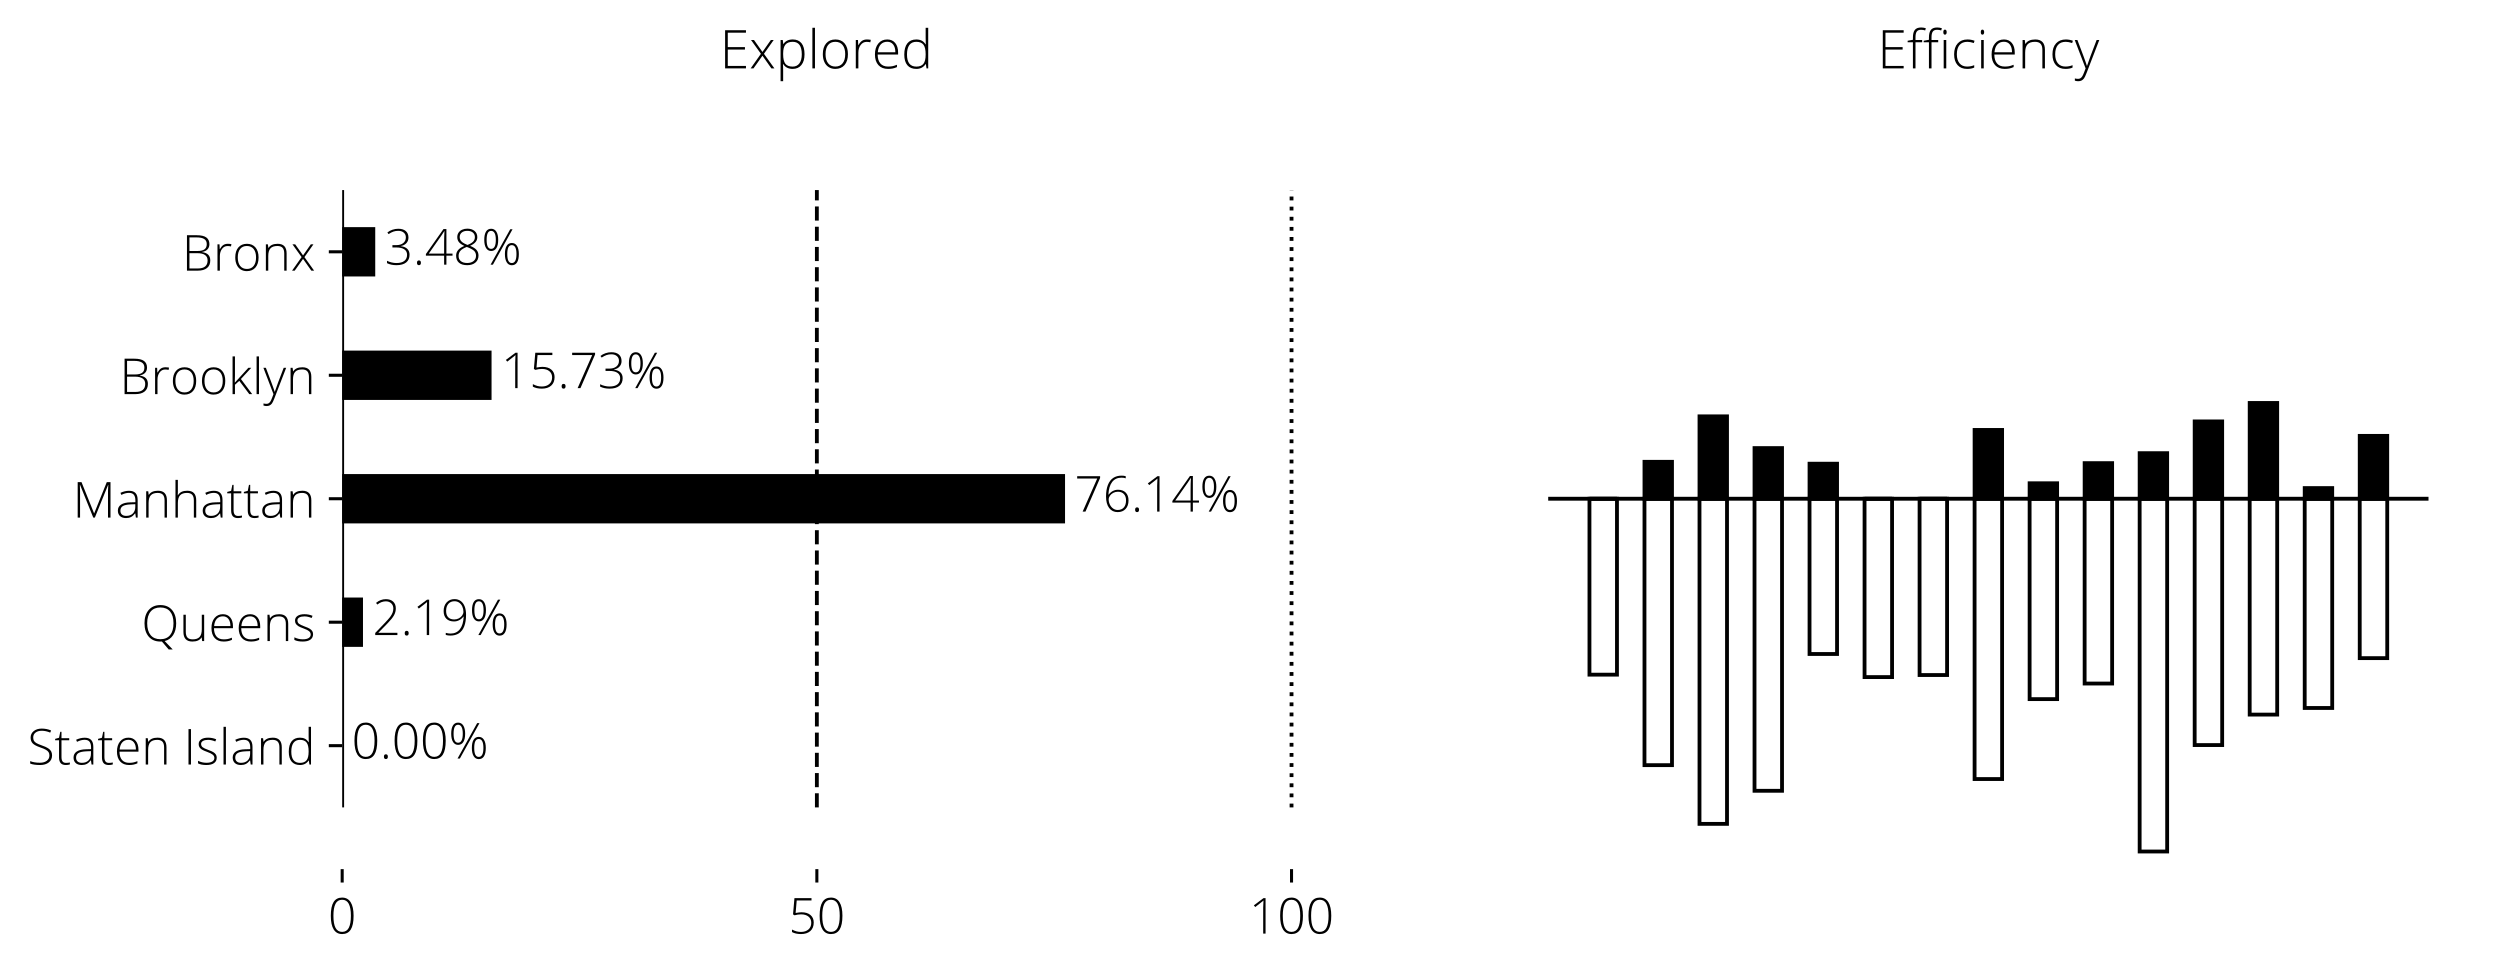
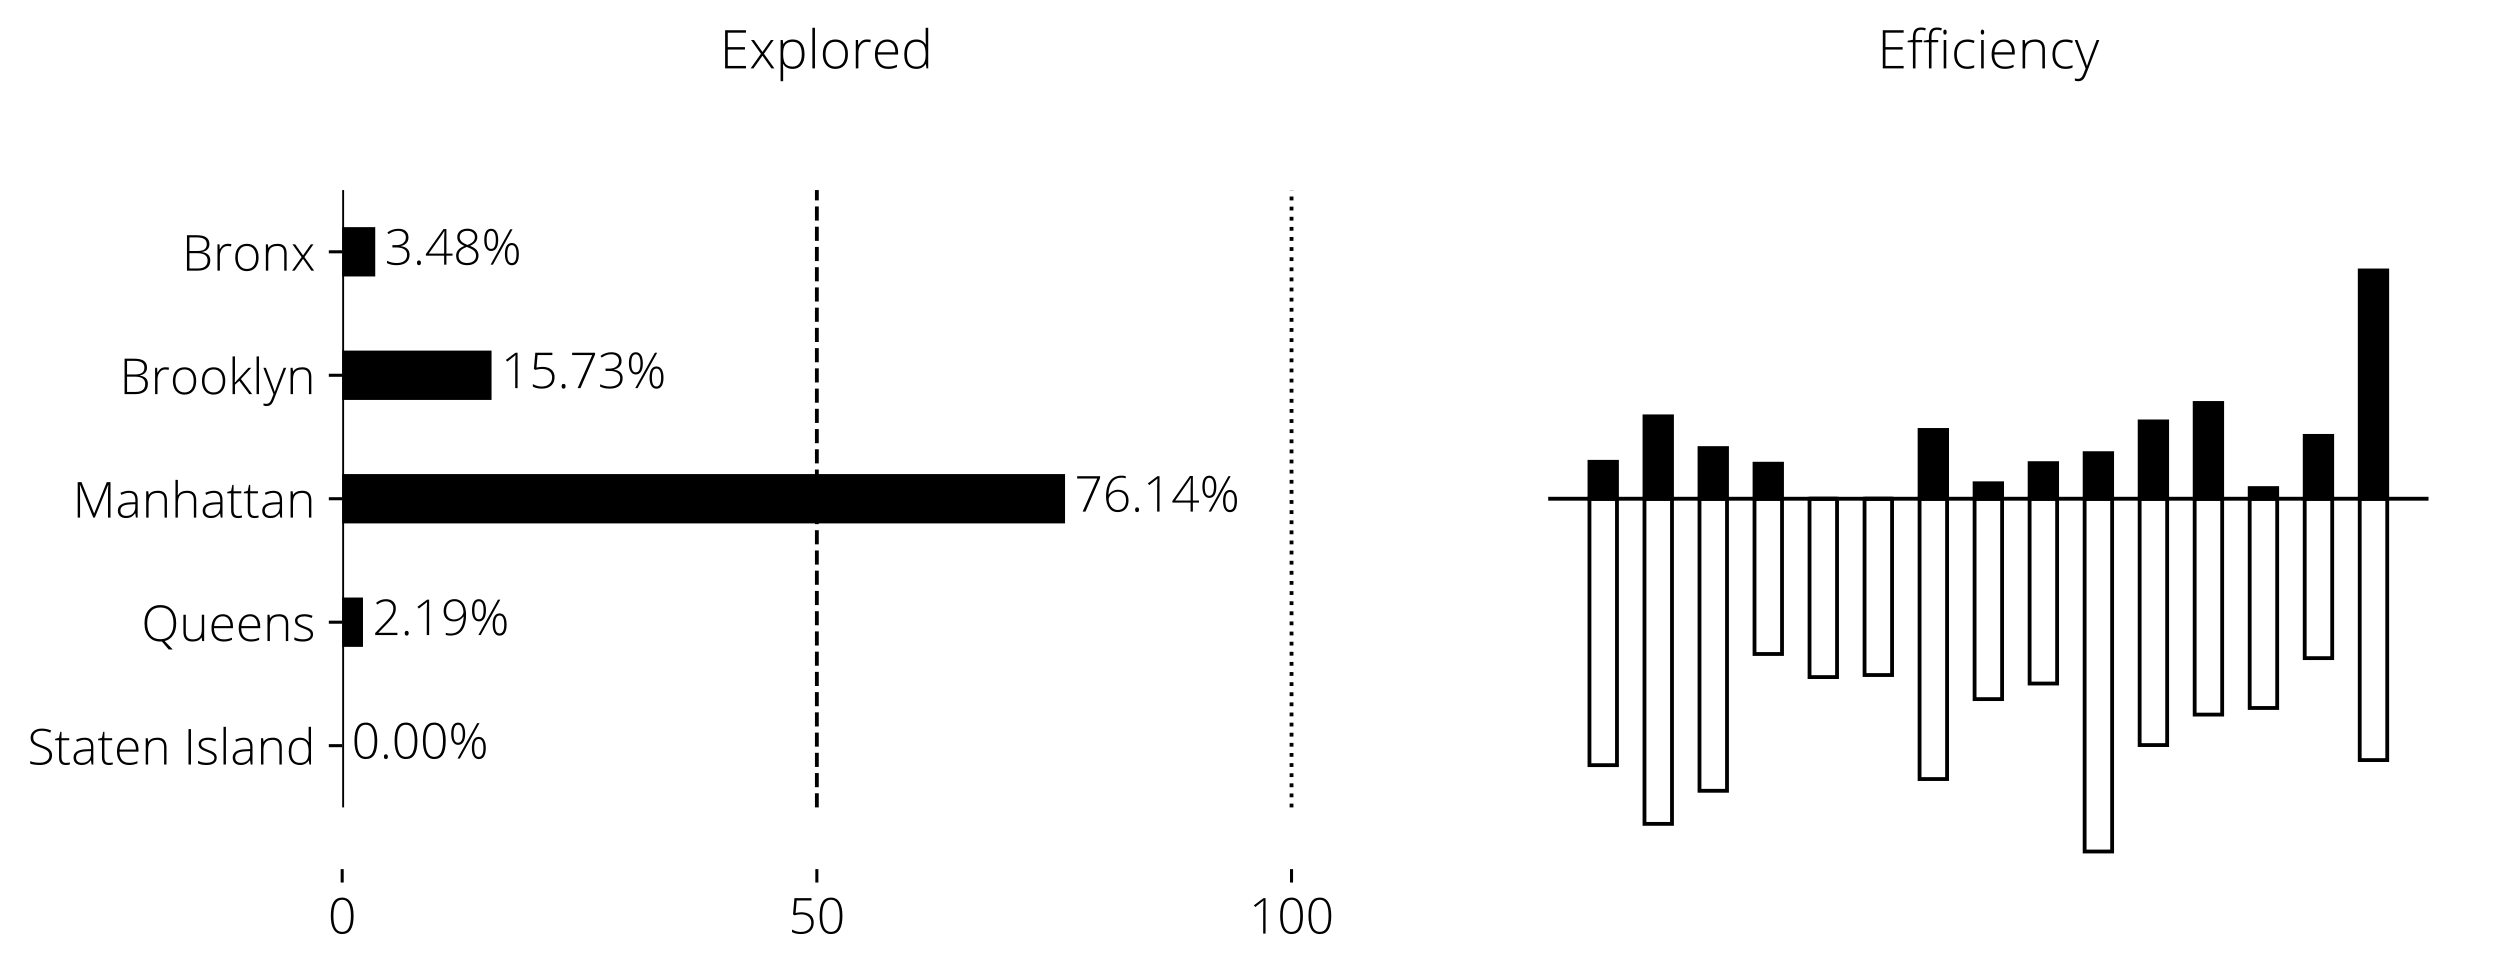
<svg xmlns="http://www.w3.org/2000/svg" xmlns:xlink="http://www.w3.org/1999/xlink" width="654.828pt" height="254.856pt" viewBox="0 0 654.828 254.856" version="1.1">
  <defs>
    <style type="text/css">*{stroke-linejoin: round; stroke-linecap: butt}</style>
  </defs>
  <g id="figure_1">
    <g id="patch_1">
      <path d="M 0 254.856  L 654.828 254.856  L 654.828 0  L 0 0  z " style="fill: #ffffff" />
    </g>
    <g id="axes_1">
      <g id="patch_2">
        <path d="M 89.628 227.654  L 343.265 227.654  L 343.265 33.614  L 89.628 33.614  L 89.628 227.654  z " style="fill: none" />
      </g>
      <g id="patch_3">
-         <path d="M 89.628 201.782  L 89.628 201.782  L 89.628 188.846  L 89.628 188.846  z " clip-path="url(#pc0b6207223)" />
+         <path d="M 89.628 201.782  L 89.628 201.782  L 89.628 188.846  L 89.628 188.846  z " clip-path="url(#pd878e2fe75)" />
      </g>
      <g id="patch_4">
-         <path d="M 89.628 169.442  L 95.077 169.442  L 95.077 156.506  L 89.628 156.506  z " clip-path="url(#pc0b6207223)" />
+         <path d="M 89.628 169.442  L 95.077 169.442  L 95.077 156.506  L 89.628 156.506  z " clip-path="url(#pd878e2fe75)" />
      </g>
      <g id="patch_5">
-         <path d="M 89.628 137.102  L 278.967 137.102  L 278.967 124.166  L 89.628 124.166  z " clip-path="url(#pc0b6207223)" />
+         <path d="M 89.628 137.102  L 278.967 137.102  L 278.967 124.166  L 89.628 124.166  z " clip-path="url(#pd878e2fe75)" />
      </g>
      <g id="patch_6">
-         <path d="M 89.628 104.762  L 128.753 104.762  L 128.753 91.826  L 89.628 91.826  z " clip-path="url(#pc0b6207223)" />
+         <path d="M 89.628 104.762  L 128.753 104.762  L 128.753 91.826  L 89.628 91.826  z " clip-path="url(#pd878e2fe75)" />
      </g>
      <g id="patch_7">
-         <path d="M 89.628 72.422  L 98.287 72.422  L 98.287 59.486  L 89.628 59.486  z " clip-path="url(#pc0b6207223)" />
+         <path d="M 89.628 72.422  L 98.287 72.422  L 98.287 59.486  L 89.628 59.486  z " clip-path="url(#pd878e2fe75)" />
      </g>
      <g id="matplotlib.axis_1">
        <g id="xtick_1">
          <g id="line2d_1">
            <defs>
-               <path id="ma48f08a403" d="M 0 0  L 0 3.5  " style="stroke: #000000; stroke-width: 0.8" />
+               <path id="m2bcad8b6e4" d="M 0 0  L 0 3.5  " style="stroke: #000000; stroke-width: 0.8" />
            </defs>
            <g>
-               <use xlink:href="#ma48f08a403" x="89.628" y="227.654" style="stroke: #000000; stroke-width: 0.8" />
+               <use xlink:href="#m2bcad8b6e4" x="89.628" y="227.654" style="stroke: #000000; stroke-width: 0.8" />
            </g>
          </g>
          <g id="text_1">
            <g transform="translate(85.91836 244.5322) scale(0.13 -0.13)">
              <defs>
                <path id="OpenSans-Light-30" d="M 3297 2297  Q 3297 1094 2930 515  Q 2563 -63 1819 -63  Q 1103 -63 731 532  Q 359 1128 359 2297  Q 359 3491 720 4066  Q 1081 4641 1819 4641  Q 2541 4641 2919 4045  Q 3297 3450 3297 2297  z M 697 2297  Q 697 1234 975 726  Q 1253 219 1819 219  Q 2409 219 2679 744  Q 2950 1269 2950 2297  Q 2950 3309 2679 3834  Q 2409 4359 1819 4359  Q 1228 4359 962 3834  Q 697 3309 697 2297  z " transform="scale(0.015625)" />
              </defs>
              <use xlink:href="#OpenSans-Light-30" />
            </g>
          </g>
        </g>
        <g id="xtick_2">
          <g id="line2d_2">
            <g>
-               <use xlink:href="#ma48f08a403" x="213.96" y="227.654" style="stroke: #000000; stroke-width: 0.8" />
+               <use xlink:href="#m2bcad8b6e4" x="213.96" y="227.654" style="stroke: #000000; stroke-width: 0.8" />
            </g>
          </g>
          <g id="text_2">
            <g transform="translate(206.5398 244.5322) scale(0.13 -0.13)">
              <defs>
                <path id="OpenSans-Light-35" d="M 1678 2747  Q 2409 2747 2829 2394  Q 3250 2041 3250 1422  Q 3250 719 2812 328  Q 2375 -63 1606 -63  Q 1266 -63 959 4  Q 653 72 447 197  L 447 519  Q 784 347 1046 280  Q 1309 213 1606 213  Q 2206 213 2568 530  Q 2931 847 2931 1388  Q 2931 1897 2578 2187  Q 2225 2478 1619 2478  Q 1213 2478 769 2356  L 581 2478  L 763 4569  L 2963 4569  L 2963 4269  L 1056 4269  L 916 2656  Q 1403 2747 1678 2747  z " transform="scale(0.015625)" />
              </defs>
              <use xlink:href="#OpenSans-Light-35" />
              <use xlink:href="#OpenSans-Light-30" x="57.08" />
            </g>
          </g>
        </g>
        <g id="xtick_3">
          <g id="line2d_3">
            <g>
-               <use xlink:href="#ma48f08a403" x="338.292" y="227.654" style="stroke: #000000; stroke-width: 0.8" />
+               <use xlink:href="#m2bcad8b6e4" x="338.292" y="227.654" style="stroke: #000000; stroke-width: 0.8" />
            </g>
          </g>
          <g id="text_3">
            <g transform="translate(327.1613 244.5322) scale(0.13 -0.13)">
              <defs>
                <path id="OpenSans-Light-31" d="M 2131 0  L 1825 0  L 1825 3328  Q 1825 3781 1863 4269  Q 1816 4222 1766 4178  Q 1716 4134 800 3419  L 622 3641  L 1863 4569  L 2131 4569  L 2131 0  z " transform="scale(0.015625)" />
              </defs>
              <use xlink:href="#OpenSans-Light-31" />
              <use xlink:href="#OpenSans-Light-30" x="57.08" />
              <use xlink:href="#OpenSans-Light-30" x="114.16" />
            </g>
          </g>
        </g>
      </g>
      <g id="matplotlib.axis_2">
        <g id="ytick_1">
          <g id="line2d_4">
            <defs>
-               <path id="m0bd2c81012" d="M 0 0  L -3.5 0  " style="stroke: #000000; stroke-width: 0.8" />
+               <path id="m0b576ac623" d="M 0 0  L -3.5 0  " style="stroke: #000000; stroke-width: 0.8" />
            </defs>
            <g>
-               <use xlink:href="#m0bd2c81012" x="89.628" y="195.314" style="stroke: #000000; stroke-width: 0.8" />
+               <use xlink:href="#m0b576ac623" x="89.628" y="195.314" style="stroke: #000000; stroke-width: 0.8" />
            </g>
          </g>
          <g id="text_4">
            <g transform="translate(7.2 200.2532) scale(0.13 -0.13)">
              <defs>
                <path id="OpenSans-Light-53" d="M 3169 1178  Q 3169 606 2748 271  Q 2328 -63 1631 -63  Q 794 -63 347 122  L 347 441  Q 841 231 1606 231  Q 2169 231 2498 489  Q 2828 747 2828 1166  Q 2828 1425 2718 1595  Q 2609 1766 2362 1906  Q 2116 2047 1638 2209  Q 938 2450 670 2729  Q 403 3009 403 3475  Q 403 3988 804 4311  Q 1206 4634 1838 4634  Q 2481 4634 3047 4391  L 2931 4116  Q 2363 4353 1844 4353  Q 1338 4353 1038 4118  Q 738 3884 738 3481  Q 738 3228 830 3065  Q 922 2903 1131 2773  Q 1341 2644 1850 2463  Q 2384 2278 2653 2104  Q 2922 1931 3045 1711  Q 3169 1491 3169 1178  z " transform="scale(0.015625)" />
                <path id="OpenSans-Light-74" d="M 1466 213  Q 1759 213 1978 263  L 1978 13  Q 1753 -63 1459 -63  Q 1009 -63 795 178  Q 581 419 581 934  L 581 3128  L 78 3128  L 78 3309  L 581 3450  L 738 4219  L 897 4219  L 897 3397  L 1894 3397  L 1894 3128  L 897 3128  L 897 978  Q 897 588 1034 400  Q 1172 213 1466 213  z " transform="scale(0.015625)" />
                <path id="OpenSans-Light-61" d="M 2631 0  L 2553 538  L 2528 538  Q 2272 209 2001 73  Q 1731 -63 1363 -63  Q 863 -63 584 193  Q 306 450 306 903  Q 306 1400 720 1675  Q 1134 1950 1919 1966  L 2566 1984  L 2566 2209  Q 2566 2694 2369 2941  Q 2172 3188 1734 3188  Q 1263 3188 756 2925  L 641 3194  Q 1200 3456 1747 3456  Q 2306 3456 2582 3165  Q 2859 2875 2859 2259  L 2859 0  L 2631 0  z M 1381 219  Q 1925 219 2239 530  Q 2553 841 2553 1394  L 2553 1728  L 1959 1703  Q 1244 1669 939 1480  Q 634 1291 634 891  Q 634 572 829 395  Q 1025 219 1381 219  z " transform="scale(0.015625)" />
                <path id="OpenSans-Light-65" d="M 1941 -63  Q 1200 -63 786 393  Q 372 850 372 1672  Q 372 2484 772 2973  Q 1172 3463 1850 3463  Q 2450 3463 2797 3044  Q 3144 2625 3144 1906  L 3144 1656  L 697 1656  Q 703 956 1023 587  Q 1344 219 1941 219  Q 2231 219 2451 259  Q 2672 300 3009 434  L 3009 153  Q 2722 28 2478 -17  Q 2234 -63 1941 -63  z M 1850 3188  Q 1359 3188 1062 2864  Q 766 2541 716 1931  L 2816 1931  Q 2816 2522 2559 2855  Q 2303 3188 1850 3188  z " transform="scale(0.015625)" />
                <path id="OpenSans-Light-6e" d="M 2938 0  L 2938 2203  Q 2938 2716 2722 2948  Q 2506 3181 2053 3181  Q 1444 3181 1161 2873  Q 878 2566 878 1875  L 878 0  L 569 0  L 569 3397  L 831 3397  L 891 2931  L 909 2931  Q 1241 3463 2088 3463  Q 3244 3463 3244 2222  L 3244 0  L 2938 0  z " transform="scale(0.015625)" />
                <path id="OpenSans-Light-20" transform="scale(0.015625)" />
                <path id="OpenSans-Light-49" d="M 647 0  L 647 4569  L 966 4569  L 966 0  L 647 0  z " transform="scale(0.015625)" />
                <path id="OpenSans-Light-73" d="M 2675 884  Q 2675 428 2328 182  Q 1981 -63 1344 -63  Q 663 -63 263 147  L 263 481  Q 775 225 1344 225  Q 1847 225 2108 392  Q 2369 559 2369 838  Q 2369 1094 2161 1269  Q 1953 1444 1478 1613  Q 969 1797 762 1930  Q 556 2063 451 2230  Q 347 2397 347 2638  Q 347 3019 667 3241  Q 988 3463 1563 3463  Q 2113 3463 2606 3256  L 2491 2975  Q 1991 3181 1563 3181  Q 1147 3181 903 3043  Q 659 2906 659 2663  Q 659 2397 848 2237  Q 1038 2078 1588 1881  Q 2047 1716 2256 1583  Q 2466 1450 2570 1281  Q 2675 1113 2675 884  z " transform="scale(0.015625)" />
                <path id="OpenSans-Light-6c" d="M 878 0  L 569 0  L 569 4863  L 878 4863  L 878 0  z " transform="scale(0.015625)" />
                <path id="OpenSans-Light-64" d="M 1813 3463  Q 2181 3463 2450 3328  Q 2719 3194 2931 2869  L 2950 2869  Q 2931 3263 2931 3641  L 2931 4863  L 3238 4863  L 3238 0  L 3034 0  L 2956 519  L 2931 519  Q 2544 -63 1819 -63  Q 1116 -63 744 375  Q 372 813 372 1650  Q 372 2531 740 2997  Q 1109 3463 1813 3463  z M 1813 3181  Q 1256 3181 976 2790  Q 697 2400 697 1656  Q 697 213 1819 213  Q 2394 213 2662 547  Q 2931 881 2931 1650  L 2931 1703  Q 2931 2491 2667 2836  Q 2403 3181 1813 3181  z " transform="scale(0.015625)" />
              </defs>
              <use xlink:href="#OpenSans-Light-53" />
              <use xlink:href="#OpenSans-Light-74" x="54.492" />
              <use xlink:href="#OpenSans-Light-61" x="87.988" />
              <use xlink:href="#OpenSans-Light-74" x="140.967" />
              <use xlink:href="#OpenSans-Light-65" x="174.463" />
              <use xlink:href="#OpenSans-Light-6e" x="229.346" />
              <use xlink:href="#OpenSans-Light-20" x="288.33" />
              <use xlink:href="#OpenSans-Light-49" x="314.307" />
              <use xlink:href="#OpenSans-Light-73" x="339.502" />
              <use xlink:href="#OpenSans-Light-6c" x="386.084" />
              <use xlink:href="#OpenSans-Light-61" x="408.691" />
              <use xlink:href="#OpenSans-Light-6e" x="461.67" />
              <use xlink:href="#OpenSans-Light-64" x="520.654" />
            </g>
          </g>
        </g>
        <g id="ytick_2">
          <g id="line2d_5">
            <g>
-               <use xlink:href="#m0bd2c81012" x="89.628" y="162.974" style="stroke: #000000; stroke-width: 0.8" />
+               <use xlink:href="#m0b576ac623" x="89.628" y="162.974" style="stroke: #000000; stroke-width: 0.8" />
            </g>
          </g>
          <g id="text_5">
            <g transform="translate(37.03094 167.9132) scale(0.13 -0.13)">
              <defs>
                <path id="OpenSans-Light-51" d="M 4488 2291  Q 4488 1372 4094 770  Q 3700 169 3003 0  L 4044 -1088  L 3525 -1088  L 2644 -56  L 2541 -63  L 2444 -63  Q 1491 -63 947 570  Q 403 1203 403 2297  Q 403 3388 951 4014  Q 1500 4641 2450 4641  Q 3406 4641 3947 4011  Q 4488 3381 4488 2291  z M 750 2291  Q 750 1309 1187 773  Q 1625 238 2444 238  Q 3269 238 3705 769  Q 4141 1300 4141 2291  Q 4141 3278 3705 3804  Q 3269 4331 2450 4331  Q 1634 4331 1192 3800  Q 750 3269 750 2291  z " transform="scale(0.015625)" />
                <path id="OpenSans-Light-75" d="M 838 3397  L 838 1197  Q 838 684 1053 451  Q 1269 219 1722 219  Q 2328 219 2614 525  Q 2900 831 2900 1522  L 2900 3397  L 3206 3397  L 3206 0  L 2944 0  L 2888 469  L 2869 469  Q 2538 -63 1691 -63  Q 531 -63 531 1178  L 531 3397  L 838 3397  z " transform="scale(0.015625)" />
              </defs>
              <use xlink:href="#OpenSans-Light-51" />
              <use xlink:href="#OpenSans-Light-75" x="76.416" />
              <use xlink:href="#OpenSans-Light-65" x="135.4" />
              <use xlink:href="#OpenSans-Light-65" x="190.283" />
              <use xlink:href="#OpenSans-Light-6e" x="245.166" />
              <use xlink:href="#OpenSans-Light-73" x="304.15" />
            </g>
          </g>
        </g>
        <g id="ytick_3">
          <g id="line2d_6">
            <g>
-               <use xlink:href="#m0bd2c81012" x="89.628" y="130.634" style="stroke: #000000; stroke-width: 0.8" />
+               <use xlink:href="#m0b576ac623" x="89.628" y="130.634" style="stroke: #000000; stroke-width: 0.8" />
            </g>
          </g>
          <g id="text_6">
            <g transform="translate(19.03406 135.5732) scale(0.13 -0.13)">
              <defs>
                <path id="OpenSans-Light-4d" d="M 2656 0  L 953 4219  L 928 4219  Q 953 3831 953 3425  L 953 0  L 647 0  L 647 4569  L 1141 4569  L 2759 550  L 2778 550  L 4397 4569  L 4878 4569  L 4878 0  L 4556 0  L 4556 3463  Q 4556 3825 4594 4213  L 4569 4213  L 2859 0  L 2656 0  z " transform="scale(0.015625)" />
                <path id="OpenSans-Light-68" d="M 2938 0  L 2938 2203  Q 2938 2716 2722 2948  Q 2506 3181 2053 3181  Q 1444 3181 1161 2873  Q 878 2566 878 1875  L 878 0  L 569 0  L 569 4863  L 878 4863  L 878 3316  L 863 2881  L 884 2881  Q 1075 3188 1365 3325  Q 1656 3463 2088 3463  Q 3244 3463 3244 2222  L 3244 0  L 2938 0  z " transform="scale(0.015625)" />
              </defs>
              <use xlink:href="#OpenSans-Light-4d" />
              <use xlink:href="#OpenSans-Light-61" x="86.279" />
              <use xlink:href="#OpenSans-Light-6e" x="139.258" />
              <use xlink:href="#OpenSans-Light-68" x="198.242" />
              <use xlink:href="#OpenSans-Light-61" x="257.227" />
              <use xlink:href="#OpenSans-Light-74" x="310.205" />
              <use xlink:href="#OpenSans-Light-74" x="343.701" />
              <use xlink:href="#OpenSans-Light-61" x="377.197" />
              <use xlink:href="#OpenSans-Light-6e" x="430.176" />
            </g>
          </g>
        </g>
        <g id="ytick_4">
          <g id="line2d_7">
            <g>
-               <use xlink:href="#m0bd2c81012" x="89.628" y="98.294" style="stroke: #000000; stroke-width: 0.8" />
+               <use xlink:href="#m0b576ac623" x="89.628" y="98.294" style="stroke: #000000; stroke-width: 0.8" />
            </g>
          </g>
          <g id="text_7">
            <g transform="translate(31.31703 103.2332) scale(0.13 -0.13)">
              <defs>
                <path id="OpenSans-Light-42" d="M 647 4569  L 1900 4569  Q 2747 4569 3144 4281  Q 3541 3994 3541 3413  Q 3541 3016 3298 2752  Q 3056 2488 2591 2413  L 2591 2394  Q 3138 2313 3395 2048  Q 3653 1784 3653 1313  Q 3653 681 3234 340  Q 2816 0 2047 0  L 647 0  L 647 4569  z M 966 2534  L 1972 2534  Q 2616 2534 2908 2748  Q 3200 2963 3200 3419  Q 3200 3875 2870 4081  Q 2541 4288 1888 4288  L 966 4288  L 966 2534  z M 966 2253  L 966 281  L 2041 281  Q 3309 281 3309 1313  Q 3309 2253 1972 2253  L 966 2253  z " transform="scale(0.015625)" />
                <path id="OpenSans-Light-72" d="M 1906 3463  Q 2122 3463 2369 3419  L 2309 3122  Q 2097 3175 1869 3175  Q 1434 3175 1156 2806  Q 878 2438 878 1875  L 878 0  L 569 0  L 569 3397  L 831 3397  L 863 2784  L 884 2784  Q 1094 3159 1331 3311  Q 1569 3463 1906 3463  z " transform="scale(0.015625)" />
                <path id="OpenSans-Light-6f" d="M 3378 1703  Q 3378 872 2975 404  Q 2572 -63 1863 -63  Q 1416 -63 1075 153  Q 734 369 553 772  Q 372 1175 372 1703  Q 372 2534 775 2998  Q 1178 3463 1881 3463  Q 2581 3463 2979 2992  Q 3378 2522 3378 1703  z M 697 1703  Q 697 1003 1005 611  Q 1313 219 1875 219  Q 2438 219 2745 611  Q 3053 1003 3053 1703  Q 3053 2406 2742 2793  Q 2431 3181 1869 3181  Q 1306 3181 1001 2795  Q 697 2409 697 1703  z " transform="scale(0.015625)" />
                <path id="OpenSans-Light-6b" d="M 872 1491  L 2606 3397  L 2981 3397  L 1644 1947  L 3097 0  L 2725 0  L 1434 1716  L 878 1209  L 878 0  L 569 0  L 569 4863  L 878 4863  L 878 2425  L 856 1491  L 872 1491  z " transform="scale(0.015625)" />
                <path id="OpenSans-Light-79" d="M 0 3397  L 319 3397  L 1038 1491  Q 1366 613 1453 306  L 1472 306  Q 1603 709 1900 1509  L 2619 3397  L 2938 3397  L 1416 -550  Q 1231 -1031 1106 -1200  Q 981 -1369 814 -1453  Q 647 -1538 409 -1538  Q 231 -1538 13 -1472  L 13 -1203  Q 194 -1253 403 -1253  Q 563 -1253 684 -1178  Q 806 -1103 904 -945  Q 1003 -788 1133 -445  Q 1263 -103 1300 0  L 0 3397  z " transform="scale(0.015625)" />
              </defs>
              <use xlink:href="#OpenSans-Light-42" />
              <use xlink:href="#OpenSans-Light-72" x="62.695" />
              <use xlink:href="#OpenSans-Light-6f" x="101.611" />
              <use xlink:href="#OpenSans-Light-6f" x="160.205" />
              <use xlink:href="#OpenSans-Light-6b" x="218.799" />
              <use xlink:href="#OpenSans-Light-6c" x="267.188" />
              <use xlink:href="#OpenSans-Light-79" x="289.795" />
              <use xlink:href="#OpenSans-Light-6e" x="335.693" />
            </g>
          </g>
        </g>
        <g id="ytick_5">
          <g id="line2d_8">
            <g>
-               <use xlink:href="#m0bd2c81012" x="89.628" y="65.954" style="stroke: #000000; stroke-width: 0.8" />
+               <use xlink:href="#m0b576ac623" x="89.628" y="65.954" style="stroke: #000000; stroke-width: 0.8" />
            </g>
          </g>
          <g id="text_8">
            <g transform="translate(47.65641 70.89317) scale(0.13 -0.13)">
              <defs>
                <path id="OpenSans-Light-78" d="M 1403 1747  L 219 3397  L 575 3397  L 1588 1966  L 2591 3397  L 2931 3397  L 1766 1747  L 3016 0  L 2656 0  L 1588 1516  L 513 0  L 172 0  L 1403 1747  z " transform="scale(0.015625)" />
              </defs>
              <use xlink:href="#OpenSans-Light-42" />
              <use xlink:href="#OpenSans-Light-72" x="62.695" />
              <use xlink:href="#OpenSans-Light-6f" x="101.611" />
              <use xlink:href="#OpenSans-Light-6e" x="160.205" />
              <use xlink:href="#OpenSans-Light-78" x="219.189" />
            </g>
          </g>
        </g>
      </g>
      <g id="LineCollection_1">
-         <path d="M 89.628 211.484  L 89.628 49.784  " clip-path="url(#pc0b6207223)" style="fill: none; stroke: #000000" />
+         <path d="M 89.628 211.484  L 89.628 49.784  " clip-path="url(#pd878e2fe75)" style="fill: none; stroke: #000000" />
      </g>
      <g id="LineCollection_2">
-         <path d="M 213.96 211.484  L 213.96 49.784  " clip-path="url(#pc0b6207223)" style="fill: none; stroke-dasharray: 3.7,1.6; stroke-dashoffset: 0; stroke: #000000" />
+         <path d="M 213.96 211.484  L 213.96 49.784  " clip-path="url(#pd878e2fe75)" style="fill: none; stroke-dasharray: 3.7,1.6; stroke-dashoffset: 0; stroke: #000000" />
      </g>
      <g id="LineCollection_3">
-         <path d="M 338.292 211.484  L 338.292 49.784  " clip-path="url(#pc0b6207223)" style="fill: none; stroke-dasharray: 1,1.65; stroke-dashoffset: 0; stroke: #000000" />
+         <path d="M 338.292 211.484  L 338.292 49.784  " clip-path="url(#pd878e2fe75)" style="fill: none; stroke-dasharray: 1,1.65; stroke-dashoffset: 0; stroke: #000000" />
      </g>
      <g id="text_9">
        <g transform="translate(92.11507 198.6911) scale(0.13 -0.13)">
          <defs>
            <path id="OpenSans-Light-2e" d="M 506 244  Q 506 550 756 550  Q 1013 550 1013 244  Q 1013 -63 756 -63  Q 506 -63 506 244  z " transform="scale(0.015625)" />
            <path id="OpenSans-Light-25" d="M 659 3206  Q 659 2625 800 2333  Q 941 2041 1241 2041  Q 1844 2041 1844 3206  Q 1844 3781 1689 4070  Q 1534 4359 1241 4359  Q 941 4359 800 4070  Q 659 3781 659 3206  z M 2150 3206  Q 2150 2500 1915 2133  Q 1681 1766 1241 1766  Q 825 1766 589 2142  Q 353 2519 353 3206  Q 353 3903 578 4268  Q 803 4634 1241 4634  Q 1675 4634 1912 4257  Q 2150 3881 2150 3206  z M 3322 1369  Q 3322 791 3462 502  Q 3603 213 3903 213  Q 4506 213 4506 1369  Q 4506 2522 3903 2522  Q 3603 2522 3462 2236  Q 3322 1950 3322 1369  z M 4813 1369  Q 4813 663 4581 295  Q 4350 -72 3909 -72  Q 3484 -72 3250 308  Q 3016 688 3016 1369  Q 3016 2072 3245 2434  Q 3475 2797 3909 2797  Q 4338 2797 4575 2422  Q 4813 2047 4813 1369  z M 4000 4569  L 1466 0  L 1166 0  L 3700 4569  L 4000 4569  z " transform="scale(0.015625)" />
          </defs>
          <use xlink:href="#OpenSans-Light-30" />
          <use xlink:href="#OpenSans-Light-2e" x="57.08" />
          <use xlink:href="#OpenSans-Light-30" x="80.859" />
          <use xlink:href="#OpenSans-Light-30" x="137.939" />
          <use xlink:href="#OpenSans-Light-25" x="195.02" />
        </g>
      </g>
      <g id="text_10">
        <g transform="translate(97.5641 166.3511) scale(0.13 -0.13)">
          <defs>
            <path id="OpenSans-Light-32" d="M 3213 0  L 353 0  L 353 275  L 1569 1544  Q 2081 2075 2287 2356  Q 2494 2638 2591 2894  Q 2688 3150 2688 3431  Q 2688 3841 2419 4097  Q 2150 4353 1722 4353  Q 1150 4353 628 3938  L 459 4153  Q 1031 4634 1728 4634  Q 2325 4634 2667 4315  Q 3009 3997 3009 3438  Q 3009 2984 2779 2561  Q 2550 2138 1941 1516  L 769 313  L 769 300  L 3213 300  L 3213 0  z " transform="scale(0.015625)" />
            <path id="OpenSans-Light-39" d="M 3238 2631  Q 3238 1731 3002 1125  Q 2766 519 2314 228  Q 1863 -63 1222 -63  Q 897 -63 622 19  L 622 288  Q 756 244 945 220  Q 1134 197 1234 197  Q 2006 197 2443 755  Q 2881 1313 2931 2381  L 2894 2381  Q 2666 2081 2350 1920  Q 2034 1759 1691 1759  Q 1056 1759 701 2109  Q 347 2459 347 3103  Q 347 3791 736 4216  Q 1125 4641 1747 4641  Q 2197 4641 2534 4405  Q 2872 4169 3055 3712  Q 3238 3256 3238 2631  z M 1747 4366  Q 1253 4366 959 4033  Q 666 3700 666 3122  Q 666 2578 937 2297  Q 1209 2016 1716 2016  Q 2031 2016 2304 2156  Q 2578 2297 2739 2530  Q 2900 2763 2900 3003  Q 2900 3369 2754 3687  Q 2609 4006 2348 4186  Q 2088 4366 1747 4366  z " transform="scale(0.015625)" />
          </defs>
          <use xlink:href="#OpenSans-Light-32" />
          <use xlink:href="#OpenSans-Light-2e" x="57.08" />
          <use xlink:href="#OpenSans-Light-31" x="80.859" />
          <use xlink:href="#OpenSans-Light-39" x="137.939" />
          <use xlink:href="#OpenSans-Light-25" x="195.02" />
        </g>
      </g>
      <g id="text_11">
        <g transform="translate(281.4537 134.0111) scale(0.13 -0.13)">
          <defs>
            <path id="OpenSans-Light-37" d="M 1044 0  L 2925 4269  L 341 4269  L 341 4569  L 3297 4569  L 3297 4341  L 1409 0  L 1044 0  z " transform="scale(0.015625)" />
            <path id="OpenSans-Light-36" d="M 409 1947  Q 409 2838 651 3445  Q 894 4053 1339 4347  Q 1784 4641 2413 4641  Q 2706 4641 2950 4569  L 2950 4294  Q 2722 4378 2400 4378  Q 1628 4378 1198 3822  Q 769 3266 716 2203  L 756 2203  Q 994 2509 1300 2665  Q 1606 2822 1947 2822  Q 2588 2822 2948 2456  Q 3309 2091 3309 1447  Q 3309 747 2929 342  Q 2550 -63 1906 -63  Q 1213 -63 811 467  Q 409 997 409 1947  z M 1906 213  Q 2419 213 2703 534  Q 2988 856 2988 1453  Q 2988 1978 2706 2272  Q 2425 2566 1941 2566  Q 1622 2566 1348 2425  Q 1075 2284 912 2051  Q 750 1819 750 1575  Q 750 1228 904 908  Q 1059 588 1323 400  Q 1588 213 1906 213  z " transform="scale(0.015625)" />
            <path id="OpenSans-Light-34" d="M 3566 1166  L 2778 1166  L 2778 0  L 2484 0  L 2484 1166  L 134 1166  L 134 1375  L 2400 4594  L 2778 4594  L 2778 1434  L 3566 1434  L 3566 1166  z M 2484 1434  L 2484 2741  Q 2484 3684 2528 4325  L 2503 4325  Q 2441 4209 2119 3738  L 506 1434  L 2484 1434  z " transform="scale(0.015625)" />
          </defs>
          <use xlink:href="#OpenSans-Light-37" />
          <use xlink:href="#OpenSans-Light-36" x="57.08" />
          <use xlink:href="#OpenSans-Light-2e" x="114.16" />
          <use xlink:href="#OpenSans-Light-31" x="137.939" />
          <use xlink:href="#OpenSans-Light-34" x="195.02" />
          <use xlink:href="#OpenSans-Light-25" x="252.1" />
        </g>
      </g>
      <g id="text_12">
        <g transform="translate(131.2399 101.6711) scale(0.13 -0.13)">
          <defs>
            <path id="OpenSans-Light-33" d="M 3059 3494  Q 3059 3069 2792 2778  Q 2525 2488 2075 2406  L 2075 2388  Q 2625 2319 2912 2037  Q 3200 1756 3200 1281  Q 3200 641 2764 289  Q 2328 -63 1509 -63  Q 813 -63 294 197  L 294 506  Q 556 369 882 291  Q 1209 213 1497 213  Q 2188 213 2534 492  Q 2881 772 2881 1281  Q 2881 1734 2526 1978  Q 2172 2222 1484 2222  L 991 2222  L 991 2522  L 1491 2522  Q 2059 2522 2392 2792  Q 2725 3063 2725 3525  Q 2725 3906 2454 4136  Q 2184 4366 1747 4366  Q 1406 4366 1125 4270  Q 844 4175 494 3944  L 341 4153  Q 606 4375 981 4504  Q 1356 4634 1741 4634  Q 2372 4634 2715 4336  Q 3059 4038 3059 3494  z " transform="scale(0.015625)" />
          </defs>
          <use xlink:href="#OpenSans-Light-31" />
          <use xlink:href="#OpenSans-Light-35" x="57.08" />
          <use xlink:href="#OpenSans-Light-2e" x="114.16" />
          <use xlink:href="#OpenSans-Light-37" x="137.939" />
          <use xlink:href="#OpenSans-Light-33" x="195.02" />
          <use xlink:href="#OpenSans-Light-25" x="252.1" />
        </g>
      </g>
      <g id="text_13">
        <g transform="translate(100.7736 69.33114) scale(0.13 -0.13)">
          <defs>
            <path id="OpenSans-Light-38" d="M 1819 4647  Q 2400 4647 2754 4350  Q 3109 4053 3109 3547  Q 3109 3197 2889 2928  Q 2669 2659 2175 2431  Q 2775 2184 3019 1890  Q 3263 1597 3263 1178  Q 3263 613 2867 275  Q 2472 -63 1806 -63  Q 1116 -63 747 253  Q 378 569 378 1172  Q 378 1581 637 1890  Q 897 2200 1441 2419  Q 938 2656 731 2920  Q 525 3184 525 3553  Q 525 3881 690 4129  Q 856 4378 1154 4512  Q 1453 4647 1819 4647  z M 697 1125  Q 697 694 989 456  Q 1281 219 1806 219  Q 2319 219 2631 470  Q 2944 722 2944 1153  Q 2944 1541 2698 1783  Q 2453 2025 1753 2291  Q 1178 2069 937 1800  Q 697 1531 697 1125  z M 1813 4366  Q 1372 4366 1105 4148  Q 838 3931 838 3553  Q 838 3334 936 3167  Q 1034 3000 1220 2864  Q 1406 2728 1844 2547  Q 2353 2744 2575 2981  Q 2797 3219 2797 3553  Q 2797 3928 2533 4147  Q 2269 4366 1813 4366  z " transform="scale(0.015625)" />
          </defs>
          <use xlink:href="#OpenSans-Light-33" />
          <use xlink:href="#OpenSans-Light-2e" x="57.08" />
          <use xlink:href="#OpenSans-Light-34" x="80.859" />
          <use xlink:href="#OpenSans-Light-38" x="137.939" />
          <use xlink:href="#OpenSans-Light-25" x="195.02" />
        </g>
      </g>
      <g id="text_14">
        <g transform="translate(188.5144 17.91219) scale(0.14 -0.14)">
          <defs>
            <path id="OpenSans-Light-45" d="M 3144 0  L 647 0  L 647 4569  L 3144 4569  L 3144 4275  L 966 4275  L 966 2547  L 3022 2547  L 3022 2253  L 966 2253  L 966 294  L 3144 294  L 3144 0  z " transform="scale(0.015625)" />
            <path id="OpenSans-Light-70" d="M 2022 -63  Q 1238 -63 878 525  L 856 525  L 866 263  Q 878 31 878 -244  L 878 -1538  L 569 -1538  L 569 3397  L 831 3397  L 891 2913  L 909 2913  Q 1259 3463 2028 3463  Q 2716 3463 3077 3011  Q 3438 2559 3438 1697  Q 3438 859 3058 398  Q 2678 -63 2022 -63  z M 2016 213  Q 2538 213 2823 600  Q 3109 988 3109 1684  Q 3109 3181 2028 3181  Q 1434 3181 1156 2854  Q 878 2528 878 1791  L 878 1691  Q 878 894 1145 553  Q 1413 213 2016 213  z " transform="scale(0.015625)" />
          </defs>
          <use xlink:href="#OpenSans-Light-45" />
          <use xlink:href="#OpenSans-Light-78" x="55.176" />
          <use xlink:href="#OpenSans-Light-70" x="104.98" />
          <use xlink:href="#OpenSans-Light-6c" x="164.502" />
          <use xlink:href="#OpenSans-Light-6f" x="187.109" />
          <use xlink:href="#OpenSans-Light-72" x="245.703" />
          <use xlink:href="#OpenSans-Light-65" x="284.619" />
          <use xlink:href="#OpenSans-Light-64" x="339.502" />
        </g>
      </g>
    </g>
    <g id="axes_2">
      <g id="patch_8">
-         <path d="M 416.329 130.634  L 423.535 130.634  L 423.535 130.634  L 416.329 130.634  z " clip-path="url(#pa443cc5e50)" style="stroke: #000000; stroke-linejoin: miter" />
+         <path d="M 416.329 130.634  L 423.535 130.634  L 423.535 120.961  L 416.329 120.961  z " clip-path="url(#p6371420598)" style="stroke: #000000; stroke-linejoin: miter" />
      </g>
      <g id="patch_9">
-         <path d="M 430.741 130.634  L 437.946 130.634  L 437.946 120.961  L 430.741 120.961  z " clip-path="url(#pa443cc5e50)" style="stroke: #000000; stroke-linejoin: miter" />
+         <path d="M 430.741 130.634  L 437.946 130.634  L 437.946 109.053  L 430.741 109.053  z " clip-path="url(#p6371420598)" style="stroke: #000000; stroke-linejoin: miter" />
      </g>
      <g id="patch_10">
-         <path d="M 445.152 130.634  L 452.357 130.634  L 452.357 109.053  L 445.152 109.053  z " clip-path="url(#pa443cc5e50)" style="stroke: #000000; stroke-linejoin: miter" />
+         <path d="M 445.152 130.634  L 452.357 130.634  L 452.357 117.367  L 445.152 117.367  z " clip-path="url(#p6371420598)" style="stroke: #000000; stroke-linejoin: miter" />
      </g>
      <g id="patch_11">
-         <path d="M 459.563 130.634  L 466.768 130.634  L 466.768 117.367  L 459.563 117.367  z " clip-path="url(#pa443cc5e50)" style="stroke: #000000; stroke-linejoin: miter" />
+         <path d="M 459.563 130.634  L 466.768 130.634  L 466.768 121.456  L 459.563 121.456  z " clip-path="url(#p6371420598)" style="stroke: #000000; stroke-linejoin: miter" />
      </g>
      <g id="patch_12">
-         <path d="M 473.974 130.634  L 481.18 130.634  L 481.18 121.456  L 473.974 121.456  z " clip-path="url(#pa443cc5e50)" style="stroke: #000000; stroke-linejoin: miter" />
+         <path d="M 473.974 130.634  L 481.18 130.634  L 481.18 130.634  L 473.974 130.634  z " clip-path="url(#p6371420598)" style="stroke: #000000; stroke-linejoin: miter" />
      </g>
      <g id="patch_13">
-         <path d="M 488.385 130.634  L 495.591 130.634  L 495.591 130.634  L 488.385 130.634  z " clip-path="url(#pa443cc5e50)" style="stroke: #000000; stroke-linejoin: miter" />
+         <path d="M 488.385 130.634  L 495.591 130.634  L 495.591 130.634  L 488.385 130.634  z " clip-path="url(#p6371420598)" style="stroke: #000000; stroke-linejoin: miter" />
      </g>
      <g id="patch_14">
-         <path d="M 502.796 130.634  L 510.002 130.634  L 510.002 130.634  L 502.796 130.634  z " clip-path="url(#pa443cc5e50)" style="stroke: #000000; stroke-linejoin: miter" />
+         <path d="M 502.796 130.634  L 510.002 130.634  L 510.002 112.615  L 502.796 112.615  z " clip-path="url(#p6371420598)" style="stroke: #000000; stroke-linejoin: miter" />
      </g>
      <g id="patch_15">
-         <path d="M 517.207 130.634  L 524.413 130.634  L 524.413 112.615  L 517.207 112.615  z " clip-path="url(#pa443cc5e50)" style="stroke: #000000; stroke-linejoin: miter" />
+         <path d="M 517.207 130.634  L 524.413 130.634  L 524.413 126.582  L 517.207 126.582  z " clip-path="url(#p6371420598)" style="stroke: #000000; stroke-linejoin: miter" />
      </g>
      <g id="patch_16">
-         <path d="M 531.619 130.634  L 538.824 130.634  L 538.824 126.582  L 531.619 126.582  z " clip-path="url(#pa443cc5e50)" style="stroke: #000000; stroke-linejoin: miter" />
+         <path d="M 531.619 130.634  L 538.824 130.634  L 538.824 121.309  L 531.619 121.309  z " clip-path="url(#p6371420598)" style="stroke: #000000; stroke-linejoin: miter" />
      </g>
      <g id="patch_17">
-         <path d="M 546.03 130.634  L 553.235 130.634  L 553.235 121.309  L 546.03 121.309  z " clip-path="url(#pa443cc5e50)" style="stroke: #000000; stroke-linejoin: miter" />
+         <path d="M 546.03 130.634  L 553.235 130.634  L 553.235 118.698  L 546.03 118.698  z " clip-path="url(#p6371420598)" style="stroke: #000000; stroke-linejoin: miter" />
      </g>
      <g id="patch_18">
-         <path d="M 560.441 130.634  L 567.647 130.634  L 567.647 118.698  L 560.441 118.698  z " clip-path="url(#pa443cc5e50)" style="stroke: #000000; stroke-linejoin: miter" />
+         <path d="M 560.441 130.634  L 567.647 130.634  L 567.647 110.382  L 560.441 110.382  z " clip-path="url(#p6371420598)" style="stroke: #000000; stroke-linejoin: miter" />
      </g>
      <g id="patch_19">
-         <path d="M 574.852 130.634  L 582.058 130.634  L 582.058 110.382  L 574.852 110.382  z " clip-path="url(#pa443cc5e50)" style="stroke: #000000; stroke-linejoin: miter" />
+         <path d="M 574.852 130.634  L 582.058 130.634  L 582.058 105.549  L 574.852 105.549  z " clip-path="url(#p6371420598)" style="stroke: #000000; stroke-linejoin: miter" />
      </g>
      <g id="patch_20">
-         <path d="M 589.263 130.634  L 596.469 130.634  L 596.469 105.549  L 589.263 105.549  z " clip-path="url(#pa443cc5e50)" style="stroke: #000000; stroke-linejoin: miter" />
+         <path d="M 589.263 130.634  L 596.469 130.634  L 596.469 127.842  L 589.263 127.842  z " clip-path="url(#p6371420598)" style="stroke: #000000; stroke-linejoin: miter" />
      </g>
      <g id="patch_21">
-         <path d="M 603.674 130.634  L 610.88 130.634  L 610.88 127.842  L 603.674 127.842  z " clip-path="url(#pa443cc5e50)" style="stroke: #000000; stroke-linejoin: miter" />
+         <path d="M 603.674 130.634  L 610.88 130.634  L 610.88 114.169  L 603.674 114.169  z " clip-path="url(#p6371420598)" style="stroke: #000000; stroke-linejoin: miter" />
      </g>
      <g id="patch_22">
-         <path d="M 618.086 130.634  L 625.291 130.634  L 625.291 114.169  L 618.086 114.169  z " clip-path="url(#pa443cc5e50)" style="stroke: #000000; stroke-linejoin: miter" />
+         <path d="M 618.086 130.634  L 625.291 130.634  L 625.291 70.84  L 618.086 70.84  z " clip-path="url(#p6371420598)" style="stroke: #000000; stroke-linejoin: miter" />
      </g>
      <g id="patch_23">
-         <path d="M 416.329 130.634  L 423.535 130.634  L 423.535 176.714  L 416.329 176.714  L 416.329 130.634  z " clip-path="url(#pa443cc5e50)" style="fill: none; stroke: #000000; stroke-linejoin: miter" />
+         <path d="M 416.329 130.634  L 423.535 130.634  L 423.535 200.417  L 416.329 200.417  L 416.329 130.634  z " clip-path="url(#p6371420598)" style="fill: none; stroke: #000000; stroke-linejoin: miter" />
      </g>
      <g id="patch_24">
-         <path d="M 430.741 130.634  L 437.946 130.634  L 437.946 200.417  L 430.741 200.417  L 430.741 130.634  z " clip-path="url(#pa443cc5e50)" style="fill: none; stroke: #000000; stroke-linejoin: miter" />
+         <path d="M 430.741 130.634  L 437.946 130.634  L 437.946 215.797  L 430.741 215.797  L 430.741 130.634  z " clip-path="url(#p6371420598)" style="fill: none; stroke: #000000; stroke-linejoin: miter" />
      </g>
      <g id="patch_25">
-         <path d="M 445.152 130.634  L 452.357 130.634  L 452.357 215.797  L 445.152 215.797  L 445.152 130.634  z " clip-path="url(#pa443cc5e50)" style="fill: none; stroke: #000000; stroke-linejoin: miter" />
+         <path d="M 445.152 130.634  L 452.357 130.634  L 452.357 207.132  L 445.152 207.132  L 445.152 130.634  z " clip-path="url(#p6371420598)" style="fill: none; stroke: #000000; stroke-linejoin: miter" />
      </g>
      <g id="patch_26">
-         <path d="M 459.563 130.634  L 466.768 130.634  L 466.768 207.132  L 459.563 207.132  L 459.563 130.634  z " clip-path="url(#pa443cc5e50)" style="fill: none; stroke: #000000; stroke-linejoin: miter" />
+         <path d="M 459.563 130.634  L 466.768 130.634  L 466.768 171.301  L 459.563 171.301  L 459.563 130.634  z " clip-path="url(#p6371420598)" style="fill: none; stroke: #000000; stroke-linejoin: miter" />
      </g>
      <g id="patch_27">
-         <path d="M 473.974 130.634  L 481.18 130.634  L 481.18 171.301  L 473.974 171.301  L 473.974 130.634  z " clip-path="url(#pa443cc5e50)" style="fill: none; stroke: #000000; stroke-linejoin: miter" />
+         <path d="M 473.974 130.634  L 481.18 130.634  L 481.18 177.349  L 473.974 177.349  L 473.974 130.634  z " clip-path="url(#p6371420598)" style="fill: none; stroke: #000000; stroke-linejoin: miter" />
      </g>
      <g id="patch_28">
-         <path d="M 488.385 130.634  L 495.591 130.634  L 495.591 177.349  L 488.385 177.349  L 488.385 130.634  z " clip-path="url(#pa443cc5e50)" style="fill: none; stroke: #000000; stroke-linejoin: miter" />
+         <path d="M 488.385 130.634  L 495.591 130.634  L 495.591 176.812  L 488.385 176.812  L 488.385 130.634  z " clip-path="url(#p6371420598)" style="fill: none; stroke: #000000; stroke-linejoin: miter" />
      </g>
      <g id="patch_29">
-         <path d="M 502.796 130.634  L 510.002 130.634  L 510.002 176.812  L 502.796 176.812  L 502.796 130.634  z " clip-path="url(#pa443cc5e50)" style="fill: none; stroke: #000000; stroke-linejoin: miter" />
+         <path d="M 502.796 130.634  L 510.002 130.634  L 510.002 204.056  L 502.796 204.056  L 502.796 130.634  z " clip-path="url(#p6371420598)" style="fill: none; stroke: #000000; stroke-linejoin: miter" />
      </g>
      <g id="patch_30">
-         <path d="M 517.207 130.634  L 524.413 130.634  L 524.413 204.056  L 517.207 204.056  L 517.207 130.634  z " clip-path="url(#pa443cc5e50)" style="fill: none; stroke: #000000; stroke-linejoin: miter" />
+         <path d="M 517.207 130.634  L 524.413 130.634  L 524.413 183.122  L 517.207 183.122  L 517.207 130.634  z " clip-path="url(#p6371420598)" style="fill: none; stroke: #000000; stroke-linejoin: miter" />
      </g>
      <g id="patch_31">
-         <path d="M 531.619 130.634  L 538.824 130.634  L 538.824 183.122  L 531.619 183.122  L 531.619 130.634  z " clip-path="url(#pa443cc5e50)" style="fill: none; stroke: #000000; stroke-linejoin: miter" />
+         <path d="M 531.619 130.634  L 538.824 130.634  L 538.824 179.039  L 531.619 179.039  L 531.619 130.634  z " clip-path="url(#p6371420598)" style="fill: none; stroke: #000000; stroke-linejoin: miter" />
      </g>
      <g id="patch_32">
-         <path d="M 546.03 130.634  L 553.235 130.634  L 553.235 179.039  L 546.03 179.039  L 546.03 130.634  z " clip-path="url(#pa443cc5e50)" style="fill: none; stroke: #000000; stroke-linejoin: miter" />
+         <path d="M 546.03 130.634  L 553.235 130.634  L 553.235 223.035  L 546.03 223.035  L 546.03 130.634  z " clip-path="url(#p6371420598)" style="fill: none; stroke: #000000; stroke-linejoin: miter" />
      </g>
      <g id="patch_33">
-         <path d="M 560.441 130.634  L 567.647 130.634  L 567.647 223.035  L 560.441 223.035  L 560.441 130.634  z " clip-path="url(#pa443cc5e50)" style="fill: none; stroke: #000000; stroke-linejoin: miter" />
+         <path d="M 560.441 130.634  L 567.647 130.634  L 567.647 195.155  L 560.441 195.155  L 560.441 130.634  z " clip-path="url(#p6371420598)" style="fill: none; stroke: #000000; stroke-linejoin: miter" />
      </g>
      <g id="patch_34">
-         <path d="M 574.852 130.634  L 582.058 130.634  L 582.058 195.155  L 574.852 195.155  L 574.852 130.634  z " clip-path="url(#pa443cc5e50)" style="fill: none; stroke: #000000; stroke-linejoin: miter" />
+         <path d="M 574.852 130.634  L 582.058 130.634  L 582.058 187.174  L 574.852 187.174  L 574.852 130.634  z " clip-path="url(#p6371420598)" style="fill: none; stroke: #000000; stroke-linejoin: miter" />
      </g>
      <g id="patch_35">
-         <path d="M 589.263 130.634  L 596.469 130.634  L 596.469 187.174  L 589.263 187.174  L 589.263 130.634  z " clip-path="url(#pa443cc5e50)" style="fill: none; stroke: #000000; stroke-linejoin: miter" />
+         <path d="M 589.263 130.634  L 596.469 130.634  L 596.469 185.442  L 589.263 185.442  L 589.263 130.634  z " clip-path="url(#p6371420598)" style="fill: none; stroke: #000000; stroke-linejoin: miter" />
      </g>
      <g id="patch_36">
-         <path d="M 603.674 130.634  L 610.88 130.634  L 610.88 185.442  L 603.674 185.442  L 603.674 130.634  z " clip-path="url(#pa443cc5e50)" style="fill: none; stroke: #000000; stroke-linejoin: miter" />
+         <path d="M 603.674 130.634  L 610.88 130.634  L 610.88 172.386  L 603.674 172.386  L 603.674 130.634  z " clip-path="url(#p6371420598)" style="fill: none; stroke: #000000; stroke-linejoin: miter" />
      </g>
      <g id="patch_37">
-         <path d="M 618.086 130.634  L 625.291 130.634  L 625.291 172.386  L 618.086 172.386  L 618.086 130.634  z " clip-path="url(#pa443cc5e50)" style="fill: none; stroke: #000000; stroke-linejoin: miter" />
+         <path d="M 618.086 130.634  L 625.291 130.634  L 625.291 199.088  L 618.086 199.088  L 618.086 130.634  z " clip-path="url(#p6371420598)" style="fill: none; stroke: #000000; stroke-linejoin: miter" />
      </g>
      <g id="LineCollection_4">
-         <path d="M 405.521 130.634  L 636.1 130.634  " clip-path="url(#pa443cc5e50)" style="fill: none; stroke: #000000" />
+         <path d="M 405.521 130.634  L 636.1 130.634  " clip-path="url(#p6371420598)" style="fill: none; stroke: #000000" />
      </g>
      <g id="text_15">
        <g transform="translate(491.7482 17.91219) scale(0.14 -0.14)">
          <defs>
            <path id="OpenSans-Light-66" d="M 1831 3128  L 1031 3128  L 1031 0  L 722 0  L 722 3128  L 91 3128  L 91 3309  L 722 3425  L 722 3688  Q 722 4313 951 4605  Q 1181 4897 1703 4897  Q 1984 4897 2266 4813  L 2194 4544  Q 1944 4622 1697 4622  Q 1334 4622 1182 4408  Q 1031 4194 1031 3713  L 1031 3397  L 1831 3397  L 1831 3128  z " transform="scale(0.015625)" />
            <path id="OpenSans-Light-69" d="M 878 0  L 569 0  L 569 3397  L 878 3397  L 878 0  z M 525 4341  Q 525 4641 722 4641  Q 819 4641 873 4562  Q 928 4484 928 4341  Q 928 4200 873 4119  Q 819 4038 722 4038  Q 525 4038 525 4341  z " transform="scale(0.015625)" />
            <path id="OpenSans-Light-63" d="M 1925 -63  Q 1197 -63 784 396  Q 372 856 372 1678  Q 372 2522 800 2992  Q 1228 3463 1972 3463  Q 2413 3463 2816 3309  L 2731 3034  Q 2291 3181 1966 3181  Q 1341 3181 1019 2795  Q 697 2409 697 1684  Q 697 997 1019 608  Q 1341 219 1919 219  Q 2381 219 2778 384  L 2778 97  Q 2453 -63 1925 -63  z " transform="scale(0.015625)" />
          </defs>
          <use xlink:href="#OpenSans-Light-45" />
          <use xlink:href="#OpenSans-Light-66" x="55.176" />
          <use xlink:href="#OpenSans-Light-66" x="85.156" />
          <use xlink:href="#OpenSans-Light-69" x="115.137" />
          <use xlink:href="#OpenSans-Light-63" x="137.744" />
          <use xlink:href="#OpenSans-Light-69" x="185.254" />
          <use xlink:href="#OpenSans-Light-65" x="207.861" />
          <use xlink:href="#OpenSans-Light-6e" x="262.744" />
          <use xlink:href="#OpenSans-Light-63" x="321.729" />
          <use xlink:href="#OpenSans-Light-79" x="369.238" />
        </g>
      </g>
    </g>
  </g>
  <defs>
-     <clipPath id="pc0b6207223">
+     <clipPath id="pd878e2fe75">
      <rect x="89.628" y="33.614" width="253.636" height="194.04" />
    </clipPath>
-     <clipPath id="pa443cc5e50">
+     <clipPath id="p6371420598">
      <rect x="393.992" y="33.614" width="253.636" height="194.04" />
    </clipPath>
  </defs>
</svg>
